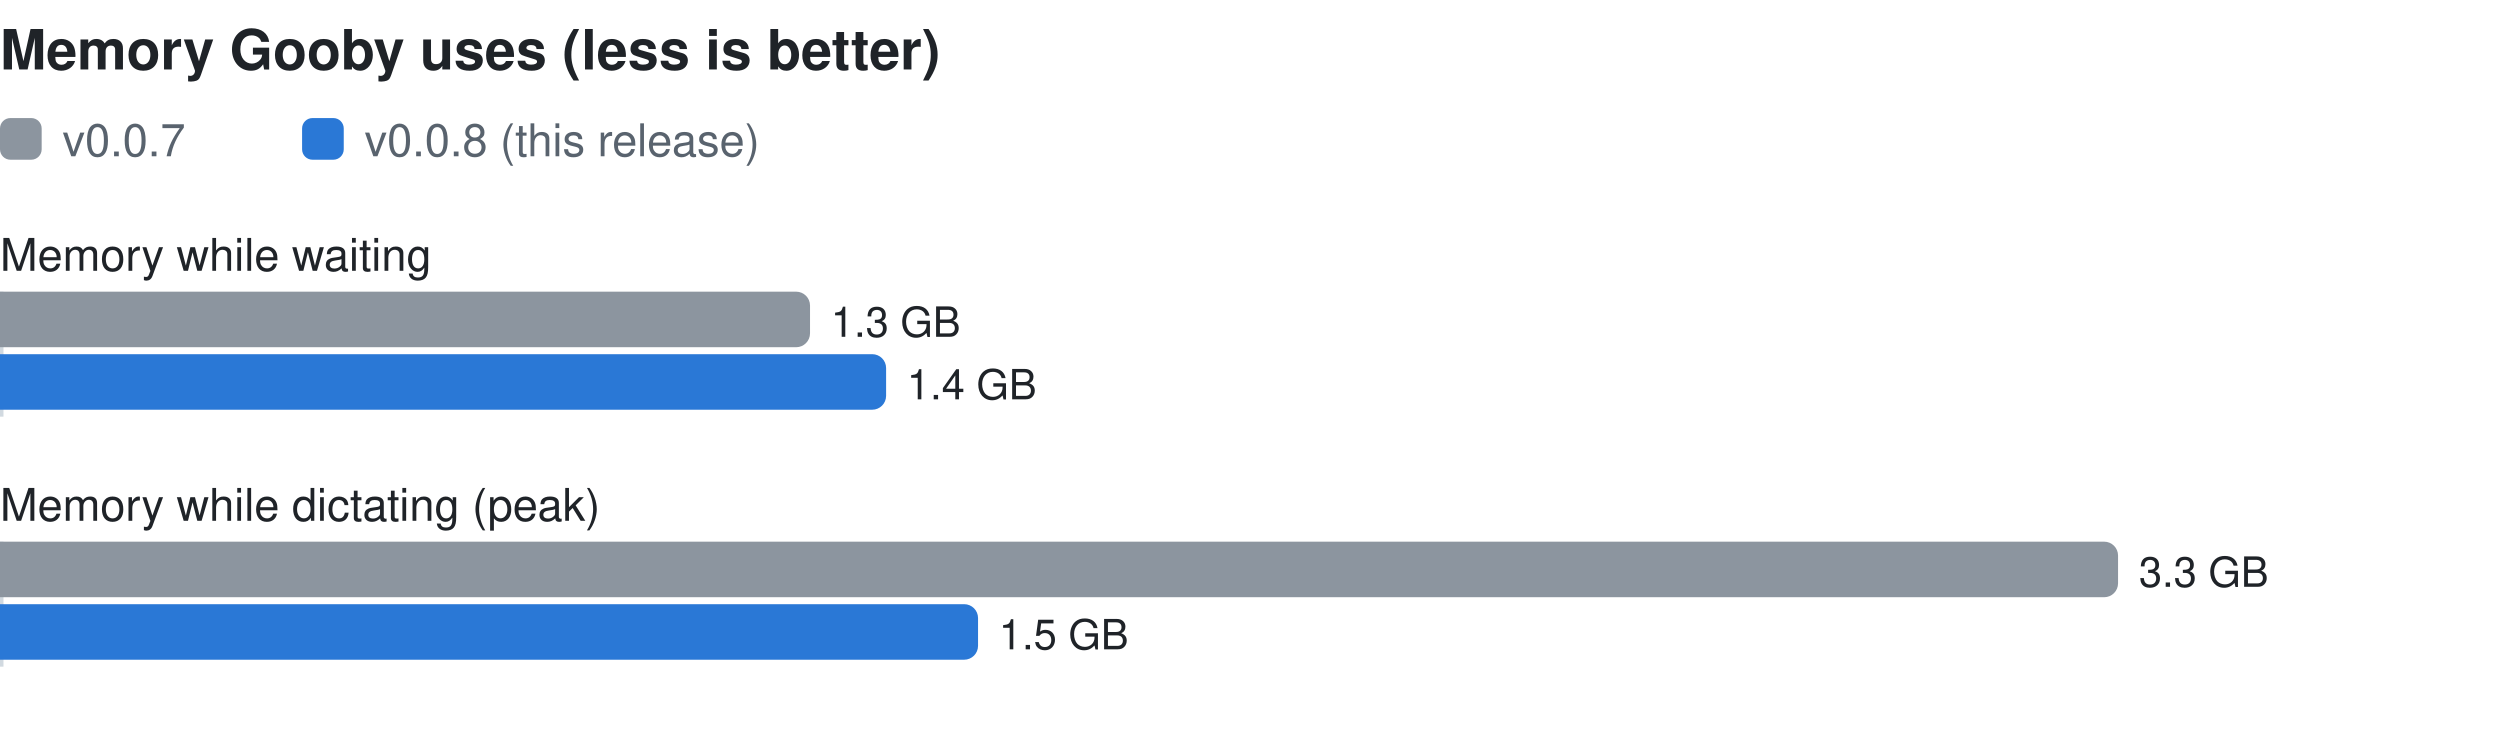
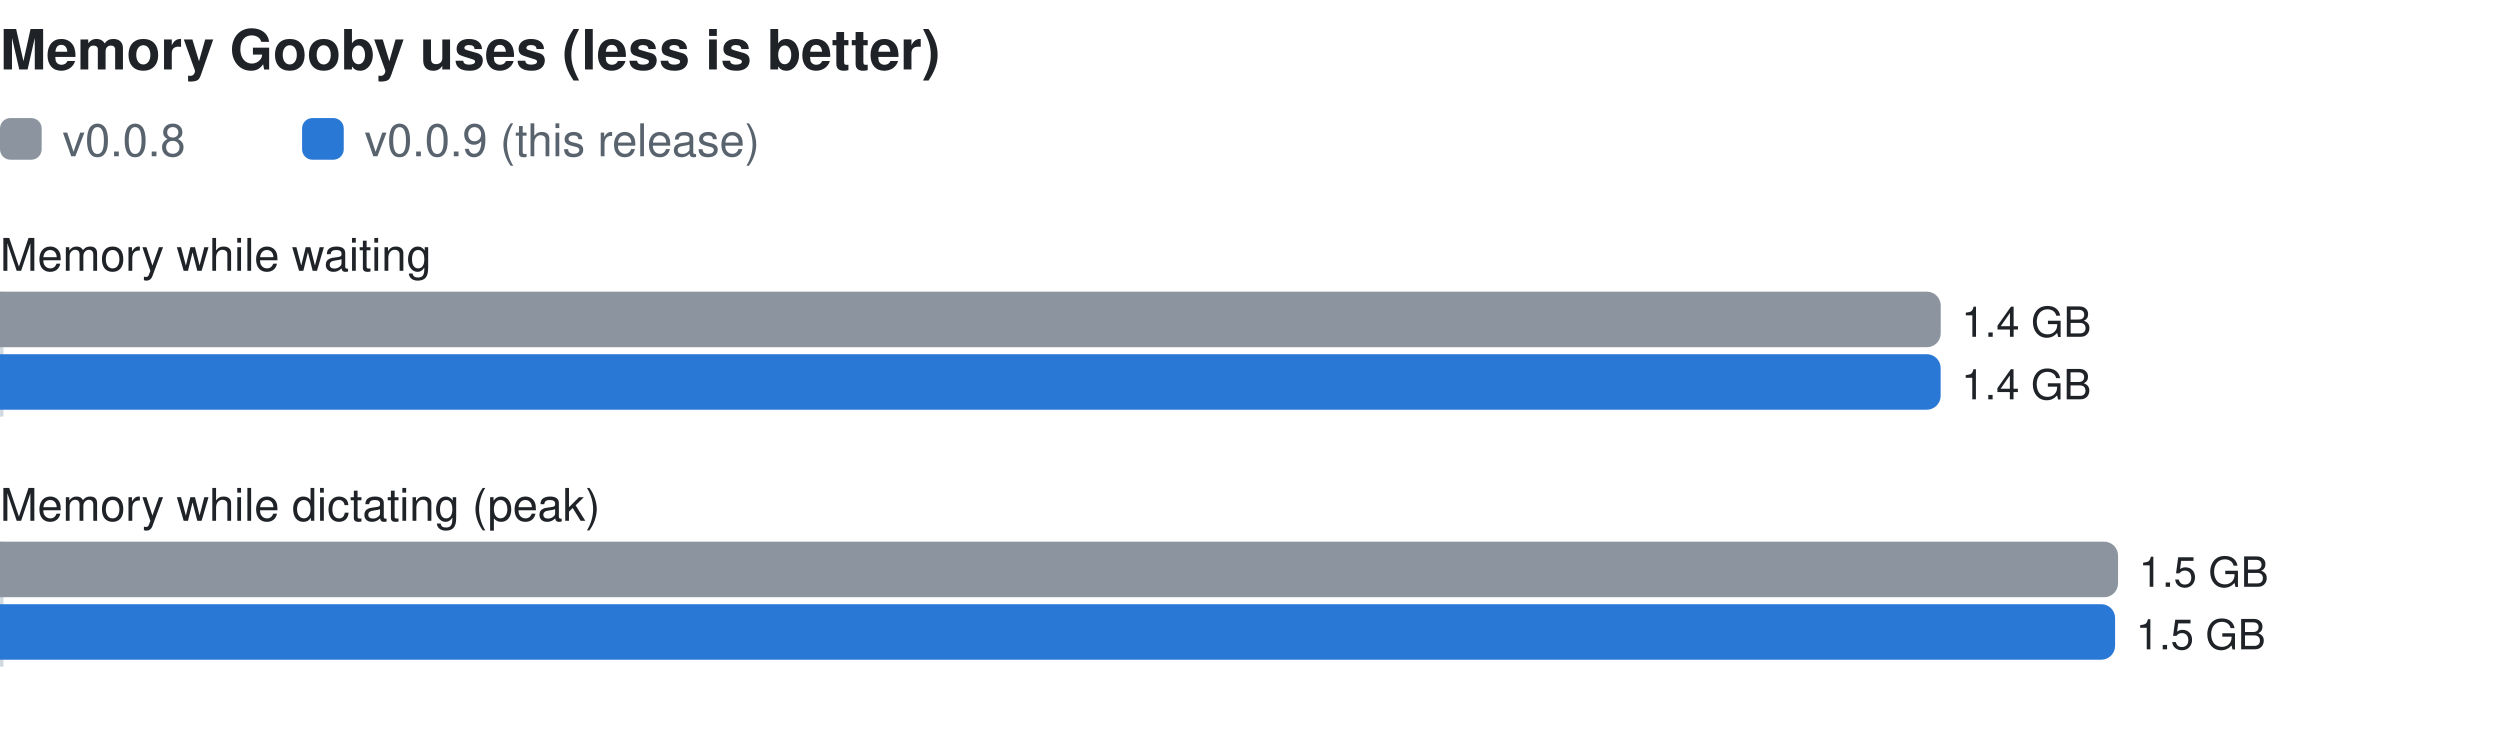
<svg xmlns="http://www.w3.org/2000/svg" width="720" height="212" viewBox="0 0 720 212" role="img" aria-label="Memory Gooby uses (less is better)" font-family="-apple-system, BlinkMacSystemFont, 'Segoe UI', Helvetica, Arial, sans-serif">
  <text x="0" y="20" font-size="16" font-weight="600" fill="#1f2328">Memory Gooby uses (less is better)</text>
  <rect x="0" y="34" width="12" height="12" rx="3" fill="#8c959f" />
-   <text x="18" y="45" font-size="13" fill="#59636e">v0.0.7</text>
+   <text x="18" y="45" font-size="13" fill="#59636e">v0.0.8</text>
  <rect x="87" y="34" width="12" height="12" rx="3" fill="#2a78d6" />
-   <text x="105" y="45" font-size="13" fill="#59636e">v0.0.8 (this release)</text>
+   <text x="105" y="45" font-size="13" fill="#59636e">v0.0.9 (this release)</text>
  <text x="0" y="78" font-size="13" fill="#1f2328">Memory while waiting</text>
  <line x1="0.5" y1="84" x2="0.5" y2="120" stroke="#d1d9e0" />
-   <path d="M0 84H229.288A4 4 0 0 1 233.288 88V96A4 4 0 0 1 229.288 100H0Z" fill="#8c959f" />
-   <text x="239.288" y="97" font-size="12" fill="#1f2328">1.3 GB</text>
-   <path d="M0 102H251.197A4 4 0 0 1 255.197 106V114A4 4 0 0 1 251.197 118H0Z" fill="#2a78d6" />
-   <text x="261.197" y="115" font-size="12" fill="#1f2328">1.4 GB</text>
+   <path d="M0 84H554.933A4 4 0 0 1 558.933 88V96A4 4 0 0 1 554.933 100H0Z" fill="#8c959f" />
+   <text x="564.933" y="97" font-size="12" fill="#1f2328">1.4 GB</text>
+   <path d="M0 102H554.907A4 4 0 0 1 558.907 106V114A4 4 0 0 1 554.907 118H0Z" fill="#2a78d6" />
+   <text x="564.907" y="115" font-size="12" fill="#1f2328">1.4 GB</text>
  <text x="0" y="150" font-size="13" fill="#1f2328">Memory while dictating (peak)</text>
  <line x1="0.5" y1="156" x2="0.5" y2="192" stroke="#d1d9e0" />
  <path d="M0 156H606A4 4 0 0 1 610 160V168A4 4 0 0 1 606 172H0Z" fill="#8c959f" />
-   <text x="616" y="169" font-size="12" fill="#1f2328">3.3 GB</text>
-   <path d="M0 174H277.677A4 4 0 0 1 281.677 178V186A4 4 0 0 1 277.677 190H0Z" fill="#2a78d6" />
-   <text x="287.677" y="187" font-size="12" fill="#1f2328">1.5 GB</text>
+   <text x="616" y="169" font-size="12" fill="#1f2328">1.5 GB</text>
+   <path d="M0 174H605.147A4 4 0 0 1 609.147 178V186A4 4 0 0 1 605.147 190H0Z" fill="#2a78d6" />
+   <text x="615.147" y="187" font-size="12" fill="#1f2328">1.5 GB</text>
</svg>
